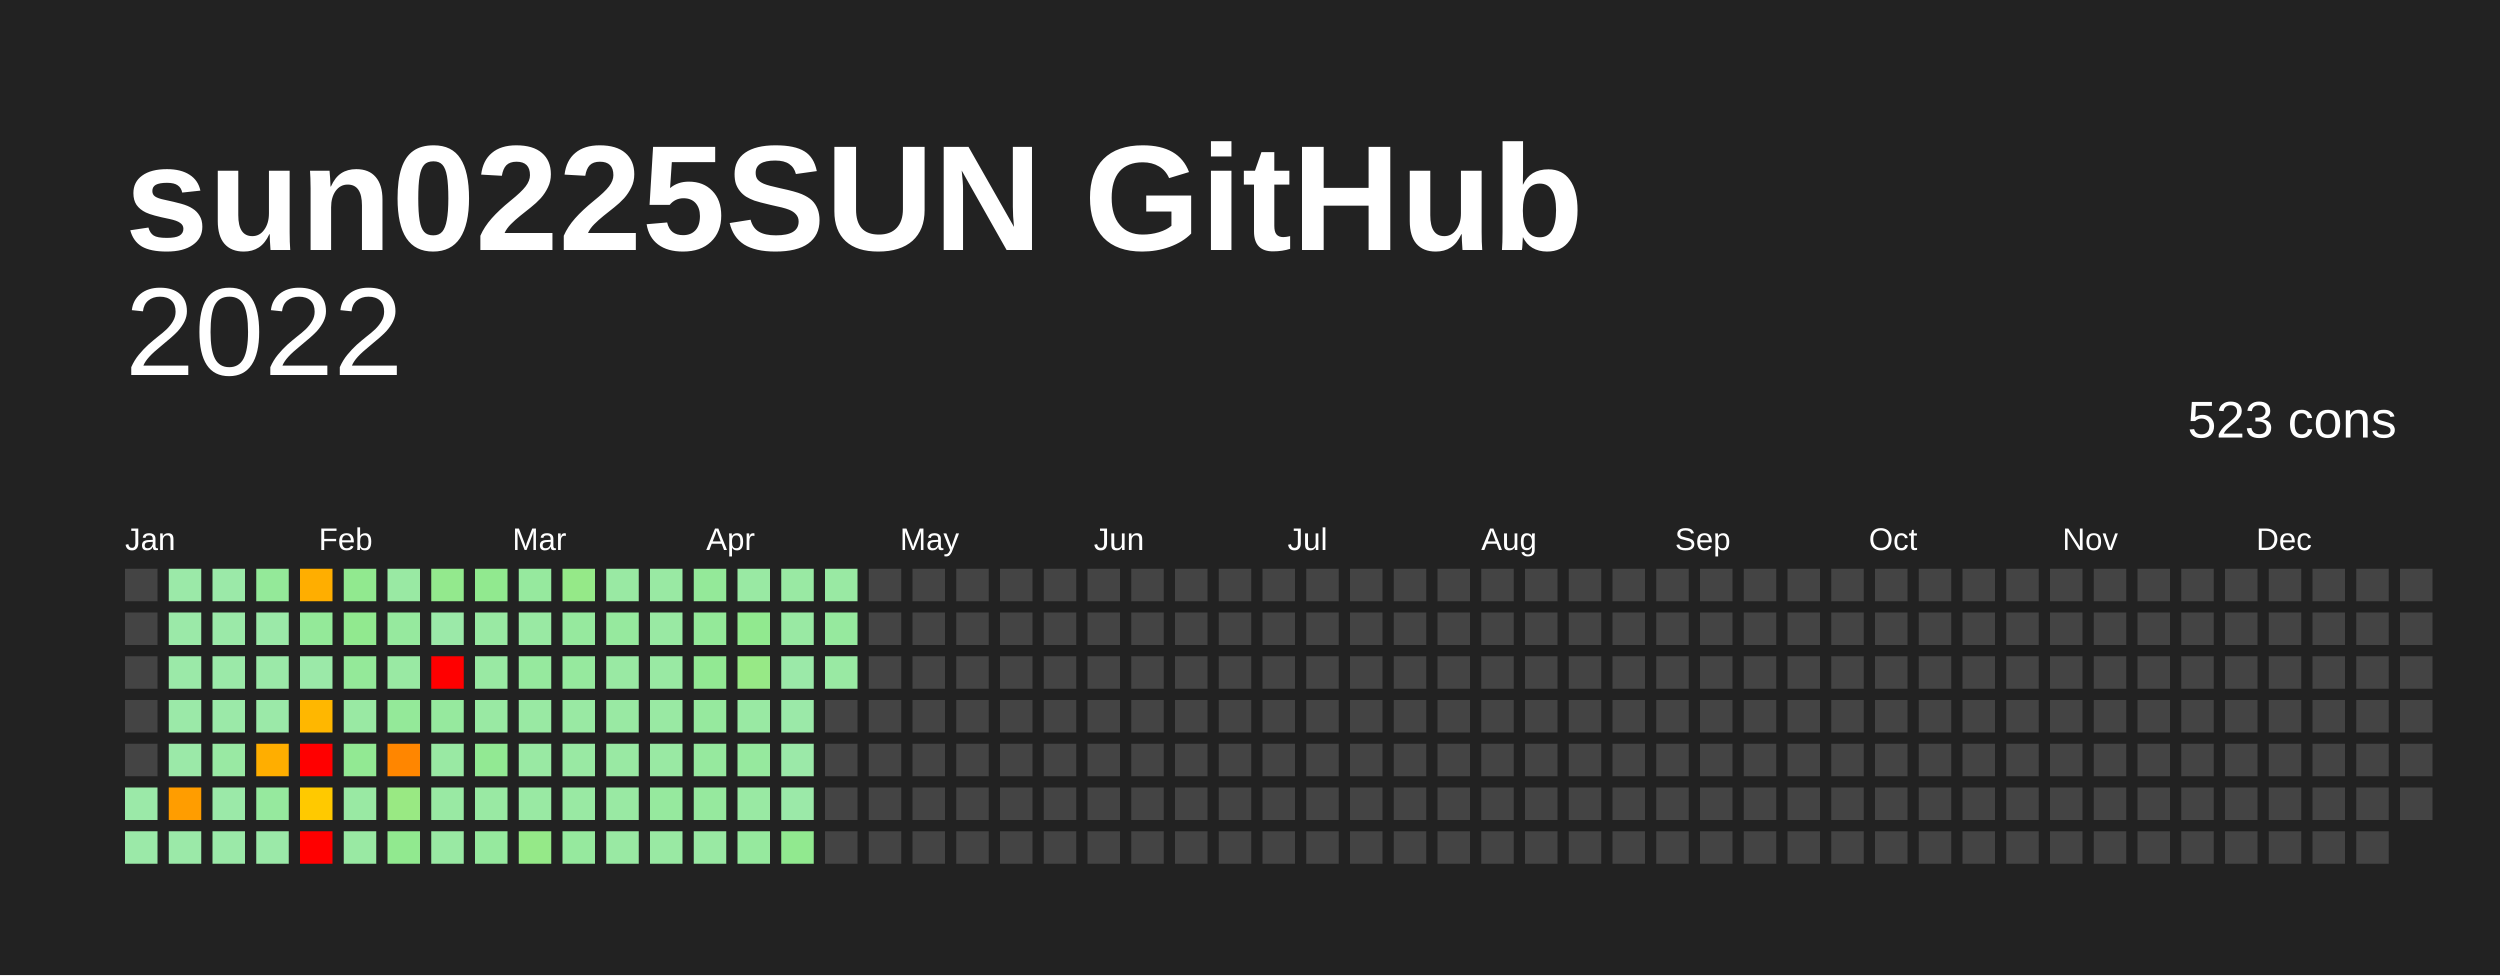
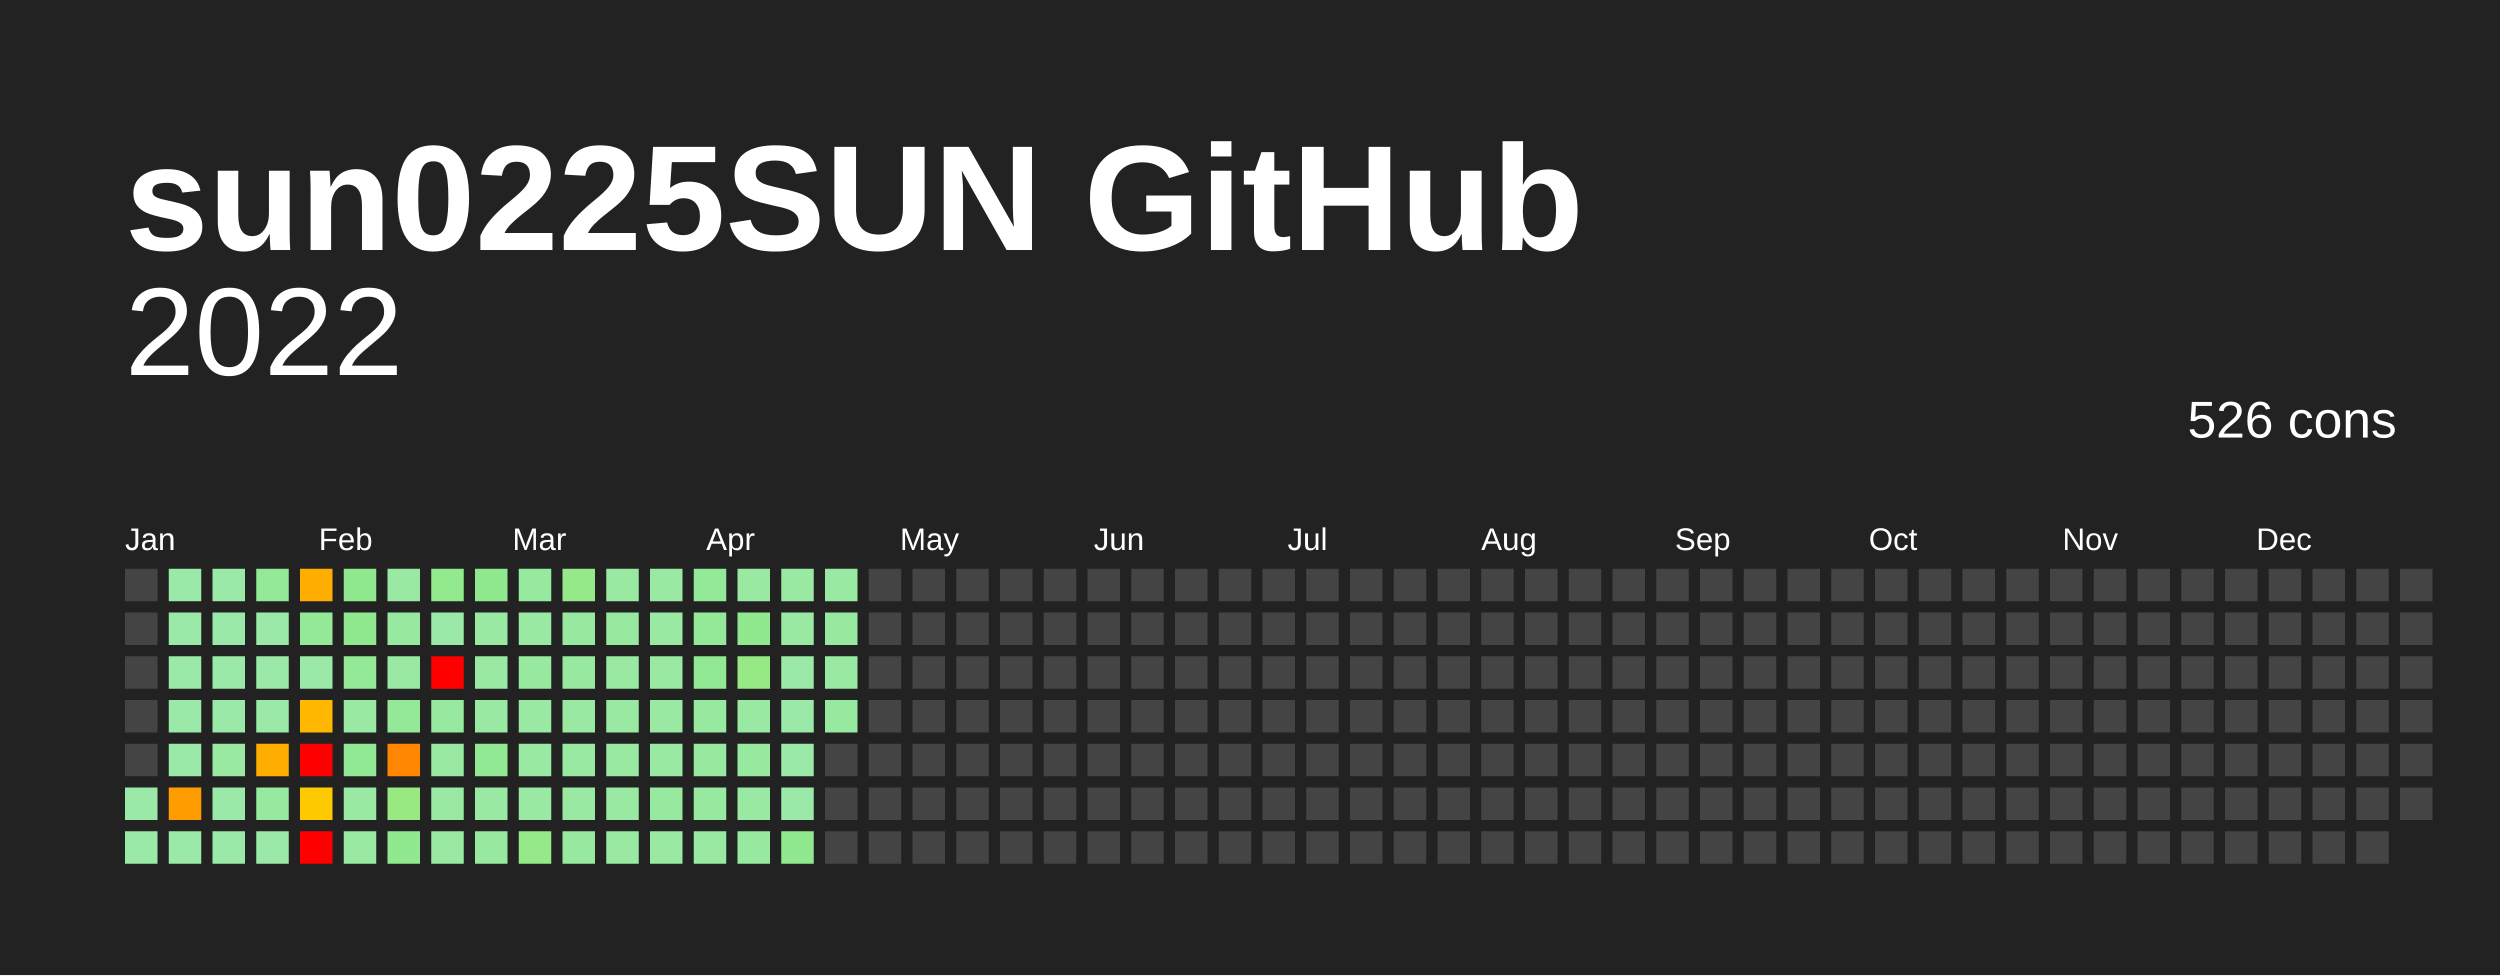
<svg xmlns="http://www.w3.org/2000/svg" baseProfile="full" height="78mm" version="1.1" viewBox="0,0,200,78" width="200mm">
  <defs />
  <rect fill="#222222" height="78" width="200" x="0" y="0" />
  <text fill="#FFFFFF" style="font-size:12px; font-family:Arial; font-weight:bold;" x="10" y="20">sun0225SUN GitHub</text>
  <text alignment-baseline="hanging" fill="#FFFFFF" style="font-size:10.0px; font-family:Arial;" x="10" y="30">2022</text>
-   <text alignment-baseline="hanging" fill="#FFFFFF" style="font-size:4.125px; font-family:Arial;" x="175" y="35">523 cons</text>
+   <text alignment-baseline="hanging" fill="#FFFFFF" style="font-size:4.125px; font-family:Arial;" x="175" y="35">526 cons</text>
  <text fill="#FFFFFF" style="font-size:2.5px; font-family:Arial" x="10.0" y="44">Jan</text>
  <text fill="#FFFFFF" style="font-size:2.5px; font-family:Arial" x="25.5" y="44">Feb</text>
  <text fill="#FFFFFF" style="font-size:2.5px; font-family:Arial" x="41.0" y="44">Mar</text>
  <text fill="#FFFFFF" style="font-size:2.5px; font-family:Arial" x="56.5" y="44">Apr</text>
  <text fill="#FFFFFF" style="font-size:2.5px; font-family:Arial" x="72.0" y="44">May</text>
  <text fill="#FFFFFF" style="font-size:2.5px; font-family:Arial" x="87.5" y="44">Jun</text>
  <text fill="#FFFFFF" style="font-size:2.5px; font-family:Arial" x="103.0" y="44">Jul</text>
  <text fill="#FFFFFF" style="font-size:2.5px; font-family:Arial" x="118.5" y="44">Aug</text>
  <text fill="#FFFFFF" style="font-size:2.5px; font-family:Arial" x="134.0" y="44">Sep</text>
  <text fill="#FFFFFF" style="font-size:2.5px; font-family:Arial" x="149.5" y="44">Oct</text>
  <text fill="#FFFFFF" style="font-size:2.5px; font-family:Arial" x="165.0" y="44">Nov</text>
  <text fill="#FFFFFF" style="font-size:2.5px; font-family:Arial" x="180.5" y="44">Dec</text>
  <rect fill="#444444" height="2.6" width="2.6" x="10.0" y="45.5" />
  <rect fill="#444444" height="2.6" width="2.6" x="10.0" y="49.0" />
  <rect fill="#444444" height="2.6" width="2.6" x="10.0" y="52.5" />
  <rect fill="#444444" height="2.6" width="2.6" x="10.0" y="56.0" />
  <rect fill="#444444" height="2.6" width="2.6" x="10.0" y="59.5" />
  <rect fill="#9be9a8" height="2.6" width="2.6" x="10.0" y="63.0" />
  <rect fill="#9be9a8" height="2.6" width="2.6" x="10.0" y="66.5" />
  <rect fill="#9be9a8" height="2.6" width="2.6" x="13.5" y="45.5" />
  <rect fill="#9be9a8" height="2.6" width="2.6" x="13.5" y="49.0" />
  <rect fill="#9be9a8" height="2.6" width="2.6" x="13.5" y="52.5" />
  <rect fill="#9be9a8" height="2.6" width="2.6" x="13.5" y="56.0" />
  <rect fill="#9be9a8" height="2.6" width="2.6" x="13.5" y="59.5" />
  <rect fill="#ff9d00" height="2.6" width="2.6" x="13.5" y="63.0" />
  <rect fill="#9be9a8" height="2.6" width="2.6" x="13.5" y="66.5" />
  <rect fill="#9be9a8" height="2.6" width="2.6" x="17.0" y="45.5" />
  <rect fill="#9be9a8" height="2.6" width="2.6" x="17.0" y="49.0" />
  <rect fill="#9be9a8" height="2.6" width="2.6" x="17.0" y="52.5" />
  <rect fill="#9be9a8" height="2.6" width="2.6" x="17.0" y="56.0" />
  <rect fill="#99e9a3" height="2.6" width="2.6" x="17.0" y="59.5" />
  <rect fill="#9be9a8" height="2.6" width="2.6" x="17.0" y="63.0" />
  <rect fill="#9be9a8" height="2.6" width="2.6" x="17.0" y="66.5" />
  <rect fill="#94e999" height="2.6" width="2.6" x="20.5" y="45.5" />
  <rect fill="#9be9a8" height="2.6" width="2.6" x="20.5" y="49.0" />
  <rect fill="#9be9a8" height="2.6" width="2.6" x="20.5" y="52.5" />
  <rect fill="#9be9a8" height="2.6" width="2.6" x="20.5" y="56.0" />
  <rect fill="#ffae00" height="2.6" width="2.6" x="20.5" y="59.5" />
  <rect fill="#96e99e" height="2.6" width="2.6" x="20.5" y="63.0" />
  <rect fill="#9be9a8" height="2.6" width="2.6" x="20.5" y="66.5" />
  <rect fill="#ffae00" height="2.6" width="2.6" x="24.0" y="45.5" />
  <rect fill="#94e999" height="2.6" width="2.6" x="24.0" y="49.0" />
  <rect fill="#9be9a8" height="2.6" width="2.6" x="24.0" y="52.5" />
  <rect fill="#ffb700" height="2.6" width="2.6" x="24.0" y="56.0" />
  <rect fill="red" height="2.6" width="2.6" x="24.0" y="59.5" />
  <rect fill="#ffc900" height="2.6" width="2.6" x="24.0" y="63.0" />
  <rect fill="red" height="2.6" width="2.6" x="24.0" y="66.5" />
  <rect fill="#91e98f" height="2.6" width="2.6" x="27.5" y="45.5" />
  <rect fill="#91e98f" height="2.6" width="2.6" x="27.5" y="49.0" />
  <rect fill="#94e999" height="2.6" width="2.6" x="27.5" y="52.5" />
  <rect fill="#99e9a3" height="2.6" width="2.6" x="27.5" y="56.0" />
  <rect fill="#92e993" height="2.6" width="2.6" x="27.5" y="59.5" />
  <rect fill="#99e9a3" height="2.6" width="2.6" x="27.5" y="63.0" />
  <rect fill="#99e9a3" height="2.6" width="2.6" x="27.5" y="66.5" />
  <rect fill="#99e9a3" height="2.6" width="2.6" x="31.0" y="45.5" />
  <rect fill="#96e99e" height="2.6" width="2.6" x="31.0" y="49.0" />
  <rect fill="#99e9a3" height="2.6" width="2.6" x="31.0" y="52.5" />
  <rect fill="#94e999" height="2.6" width="2.6" x="31.0" y="56.0" />
  <rect fill="#ff8600" height="2.6" width="2.6" x="31.0" y="59.5" />
  <rect fill="#99e983" height="2.6" width="2.6" x="31.0" y="63.0" />
  <rect fill="#91e98f" height="2.6" width="2.6" x="31.0" y="66.5" />
  <rect fill="#93e98d" height="2.6" width="2.6" x="34.5" y="45.5" />
  <rect fill="#9be9a8" height="2.6" width="2.6" x="34.5" y="49.0" />
  <rect fill="red" height="2.6" width="2.6" x="34.5" y="52.5" />
  <rect fill="#96e99e" height="2.6" width="2.6" x="34.5" y="56.0" />
  <rect fill="#99e9a3" height="2.6" width="2.6" x="34.5" y="59.5" />
  <rect fill="#99e9a3" height="2.6" width="2.6" x="34.5" y="63.0" />
  <rect fill="#99e9a3" height="2.6" width="2.6" x="34.5" y="66.5" />
  <rect fill="#91e98f" height="2.6" width="2.6" x="38.0" y="45.5" />
  <rect fill="#99e9a3" height="2.6" width="2.6" x="38.0" y="49.0" />
  <rect fill="#99e9a3" height="2.6" width="2.6" x="38.0" y="52.5" />
  <rect fill="#99e9a3" height="2.6" width="2.6" x="38.0" y="56.0" />
  <rect fill="#92e993" height="2.6" width="2.6" x="38.0" y="59.5" />
  <rect fill="#99e9a3" height="2.6" width="2.6" x="38.0" y="63.0" />
  <rect fill="#96e99e" height="2.6" width="2.6" x="38.0" y="66.5" />
  <rect fill="#96e99e" height="2.6" width="2.6" x="41.5" y="45.5" />
  <rect fill="#99e9a3" height="2.6" width="2.6" x="41.5" y="49.0" />
  <rect fill="#96e99e" height="2.6" width="2.6" x="41.5" y="52.5" />
  <rect fill="#99e9a3" height="2.6" width="2.6" x="41.5" y="56.0" />
  <rect fill="#99e9a3" height="2.6" width="2.6" x="41.5" y="59.5" />
  <rect fill="#99e9a3" height="2.6" width="2.6" x="41.5" y="63.0" />
  <rect fill="#95e988" height="2.6" width="2.6" x="41.5" y="66.5" />
  <rect fill="#95e988" height="2.6" width="2.6" x="45.0" y="45.5" />
  <rect fill="#96e99e" height="2.6" width="2.6" x="45.0" y="49.0" />
  <rect fill="#96e99e" height="2.6" width="2.6" x="45.0" y="52.5" />
  <rect fill="#99e9a3" height="2.6" width="2.6" x="45.0" y="56.0" />
  <rect fill="#99e9a3" height="2.6" width="2.6" x="45.0" y="59.5" />
  <rect fill="#99e9a3" height="2.6" width="2.6" x="45.0" y="63.0" />
  <rect fill="#96e99e" height="2.6" width="2.6" x="45.0" y="66.5" />
  <rect fill="#99e9a3" height="2.6" width="2.6" x="48.5" y="45.5" />
  <rect fill="#96e99e" height="2.6" width="2.6" x="48.5" y="49.0" />
  <rect fill="#99e9a3" height="2.6" width="2.6" x="48.5" y="52.5" />
  <rect fill="#99e9a3" height="2.6" width="2.6" x="48.5" y="56.0" />
  <rect fill="#99e9a3" height="2.6" width="2.6" x="48.5" y="59.5" />
  <rect fill="#99e9a3" height="2.6" width="2.6" x="48.5" y="63.0" />
  <rect fill="#99e9a3" height="2.6" width="2.6" x="48.5" y="66.5" />
  <rect fill="#99e9a3" height="2.6" width="2.6" x="52.0" y="45.5" />
  <rect fill="#99e9a3" height="2.6" width="2.6" x="52.0" y="49.0" />
  <rect fill="#99e9a3" height="2.6" width="2.6" x="52.0" y="52.5" />
  <rect fill="#99e9a3" height="2.6" width="2.6" x="52.0" y="56.0" />
  <rect fill="#99e9a3" height="2.6" width="2.6" x="52.0" y="59.5" />
  <rect fill="#96e99e" height="2.6" width="2.6" x="52.0" y="63.0" />
  <rect fill="#99e9a3" height="2.6" width="2.6" x="52.0" y="66.5" />
  <rect fill="#94e999" height="2.6" width="2.6" x="55.5" y="45.5" />
  <rect fill="#94e999" height="2.6" width="2.6" x="55.5" y="49.0" />
  <rect fill="#92e993" height="2.6" width="2.6" x="55.5" y="52.5" />
  <rect fill="#96e99e" height="2.6" width="2.6" x="55.5" y="56.0" />
  <rect fill="#96e99e" height="2.6" width="2.6" x="55.5" y="59.5" />
  <rect fill="#96e99e" height="2.6" width="2.6" x="55.5" y="63.0" />
  <rect fill="#99e9a3" height="2.6" width="2.6" x="55.5" y="66.5" />
  <rect fill="#99e9a3" height="2.6" width="2.6" x="59.0" y="45.5" />
  <rect fill="#91e98f" height="2.6" width="2.6" x="59.0" y="49.0" />
  <rect fill="#97e986" height="2.6" width="2.6" x="59.0" y="52.5" />
  <rect fill="#99e9a3" height="2.6" width="2.6" x="59.0" y="56.0" />
  <rect fill="#96e99e" height="2.6" width="2.6" x="59.0" y="59.5" />
  <rect fill="#99e9a3" height="2.6" width="2.6" x="59.0" y="63.0" />
  <rect fill="#96e99e" height="2.6" width="2.6" x="59.0" y="66.5" />
  <rect fill="#99e9a3" height="2.6" width="2.6" x="62.5" y="45.5" />
  <rect fill="#99e9a3" height="2.6" width="2.6" x="62.5" y="49.0" />
  <rect fill="#9be9a8" height="2.6" width="2.6" x="62.5" y="52.5" />
  <rect fill="#9be9a8" height="2.6" width="2.6" x="62.5" y="56.0" />
  <rect fill="#9be9a8" height="2.6" width="2.6" x="62.5" y="59.5" />
  <rect fill="#9be9a8" height="2.6" width="2.6" x="62.5" y="63.0" />
  <rect fill="#91e98f" height="2.6" width="2.6" x="62.5" y="66.5" />
  <rect fill="#99e9a3" height="2.6" width="2.6" x="66.0" y="45.5" />
  <rect fill="#96e99e" height="2.6" width="2.6" x="66.0" y="49.0" />
  <rect fill="#99e9a3" height="2.6" width="2.6" x="66.0" y="52.5" />
-   <rect fill="#444444" height="2.6" width="2.6" x="66.0" y="56.0" />
+   <rect fill="#96e99e" height="2.6" width="2.6" x="66.0" y="56.0" />
  <rect fill="#444444" height="2.6" width="2.6" x="66.0" y="59.5" />
  <rect fill="#444444" height="2.6" width="2.6" x="66.0" y="63.0" />
  <rect fill="#444444" height="2.6" width="2.6" x="66.0" y="66.5" />
  <rect fill="#444444" height="2.6" width="2.6" x="69.5" y="45.5" />
  <rect fill="#444444" height="2.6" width="2.6" x="69.5" y="49.0" />
  <rect fill="#444444" height="2.6" width="2.6" x="69.5" y="52.5" />
  <rect fill="#444444" height="2.6" width="2.6" x="69.5" y="56.0" />
  <rect fill="#444444" height="2.6" width="2.6" x="69.5" y="59.5" />
  <rect fill="#444444" height="2.6" width="2.6" x="69.5" y="63.0" />
  <rect fill="#444444" height="2.6" width="2.6" x="69.5" y="66.5" />
  <rect fill="#444444" height="2.6" width="2.6" x="73.0" y="45.5" />
  <rect fill="#444444" height="2.6" width="2.6" x="73.0" y="49.0" />
  <rect fill="#444444" height="2.6" width="2.6" x="73.0" y="52.5" />
  <rect fill="#444444" height="2.6" width="2.6" x="73.0" y="56.0" />
  <rect fill="#444444" height="2.6" width="2.6" x="73.0" y="59.5" />
  <rect fill="#444444" height="2.6" width="2.6" x="73.0" y="63.0" />
  <rect fill="#444444" height="2.6" width="2.6" x="73.0" y="66.5" />
  <rect fill="#444444" height="2.6" width="2.6" x="76.5" y="45.5" />
  <rect fill="#444444" height="2.6" width="2.6" x="76.5" y="49.0" />
  <rect fill="#444444" height="2.6" width="2.6" x="76.5" y="52.5" />
  <rect fill="#444444" height="2.6" width="2.6" x="76.5" y="56.0" />
  <rect fill="#444444" height="2.6" width="2.6" x="76.5" y="59.5" />
  <rect fill="#444444" height="2.6" width="2.6" x="76.5" y="63.0" />
  <rect fill="#444444" height="2.6" width="2.6" x="76.5" y="66.5" />
  <rect fill="#444444" height="2.6" width="2.6" x="80.0" y="45.5" />
  <rect fill="#444444" height="2.6" width="2.6" x="80.0" y="49.0" />
  <rect fill="#444444" height="2.6" width="2.6" x="80.0" y="52.5" />
  <rect fill="#444444" height="2.6" width="2.6" x="80.0" y="56.0" />
  <rect fill="#444444" height="2.6" width="2.6" x="80.0" y="59.5" />
  <rect fill="#444444" height="2.6" width="2.6" x="80.0" y="63.0" />
  <rect fill="#444444" height="2.6" width="2.6" x="80.0" y="66.5" />
  <rect fill="#444444" height="2.6" width="2.6" x="83.5" y="45.5" />
  <rect fill="#444444" height="2.6" width="2.6" x="83.5" y="49.0" />
  <rect fill="#444444" height="2.6" width="2.6" x="83.5" y="52.5" />
  <rect fill="#444444" height="2.6" width="2.6" x="83.5" y="56.0" />
  <rect fill="#444444" height="2.6" width="2.6" x="83.5" y="59.5" />
  <rect fill="#444444" height="2.6" width="2.6" x="83.5" y="63.0" />
  <rect fill="#444444" height="2.6" width="2.6" x="83.5" y="66.5" />
  <rect fill="#444444" height="2.6" width="2.6" x="87.0" y="45.5" />
  <rect fill="#444444" height="2.6" width="2.6" x="87.0" y="49.0" />
  <rect fill="#444444" height="2.6" width="2.6" x="87.0" y="52.5" />
  <rect fill="#444444" height="2.6" width="2.6" x="87.0" y="56.0" />
  <rect fill="#444444" height="2.6" width="2.6" x="87.0" y="59.5" />
  <rect fill="#444444" height="2.6" width="2.6" x="87.0" y="63.0" />
  <rect fill="#444444" height="2.6" width="2.6" x="87.0" y="66.5" />
  <rect fill="#444444" height="2.6" width="2.6" x="90.5" y="45.5" />
  <rect fill="#444444" height="2.6" width="2.6" x="90.5" y="49.0" />
  <rect fill="#444444" height="2.6" width="2.6" x="90.5" y="52.5" />
  <rect fill="#444444" height="2.6" width="2.6" x="90.5" y="56.0" />
  <rect fill="#444444" height="2.6" width="2.6" x="90.5" y="59.5" />
  <rect fill="#444444" height="2.6" width="2.6" x="90.5" y="63.0" />
  <rect fill="#444444" height="2.6" width="2.6" x="90.5" y="66.5" />
  <rect fill="#444444" height="2.6" width="2.6" x="94.0" y="45.5" />
  <rect fill="#444444" height="2.6" width="2.6" x="94.0" y="49.0" />
  <rect fill="#444444" height="2.6" width="2.6" x="94.0" y="52.5" />
  <rect fill="#444444" height="2.6" width="2.6" x="94.0" y="56.0" />
  <rect fill="#444444" height="2.6" width="2.6" x="94.0" y="59.5" />
  <rect fill="#444444" height="2.6" width="2.6" x="94.0" y="63.0" />
  <rect fill="#444444" height="2.6" width="2.6" x="94.0" y="66.5" />
  <rect fill="#444444" height="2.6" width="2.6" x="97.5" y="45.5" />
  <rect fill="#444444" height="2.6" width="2.6" x="97.5" y="49.0" />
  <rect fill="#444444" height="2.6" width="2.6" x="97.5" y="52.5" />
  <rect fill="#444444" height="2.6" width="2.6" x="97.5" y="56.0" />
  <rect fill="#444444" height="2.6" width="2.6" x="97.5" y="59.5" />
  <rect fill="#444444" height="2.6" width="2.6" x="97.5" y="63.0" />
  <rect fill="#444444" height="2.6" width="2.6" x="97.5" y="66.5" />
  <rect fill="#444444" height="2.6" width="2.6" x="101.0" y="45.5" />
  <rect fill="#444444" height="2.6" width="2.6" x="101.0" y="49.0" />
  <rect fill="#444444" height="2.6" width="2.6" x="101.0" y="52.5" />
  <rect fill="#444444" height="2.6" width="2.6" x="101.0" y="56.0" />
  <rect fill="#444444" height="2.6" width="2.6" x="101.0" y="59.5" />
  <rect fill="#444444" height="2.6" width="2.6" x="101.0" y="63.0" />
  <rect fill="#444444" height="2.6" width="2.6" x="101.0" y="66.5" />
  <rect fill="#444444" height="2.6" width="2.6" x="104.5" y="45.5" />
  <rect fill="#444444" height="2.6" width="2.6" x="104.5" y="49.0" />
  <rect fill="#444444" height="2.6" width="2.6" x="104.5" y="52.5" />
  <rect fill="#444444" height="2.6" width="2.6" x="104.5" y="56.0" />
  <rect fill="#444444" height="2.6" width="2.6" x="104.5" y="59.5" />
  <rect fill="#444444" height="2.6" width="2.6" x="104.5" y="63.0" />
  <rect fill="#444444" height="2.6" width="2.6" x="104.5" y="66.5" />
  <rect fill="#444444" height="2.6" width="2.6" x="108.0" y="45.5" />
  <rect fill="#444444" height="2.6" width="2.6" x="108.0" y="49.0" />
  <rect fill="#444444" height="2.6" width="2.6" x="108.0" y="52.5" />
  <rect fill="#444444" height="2.6" width="2.6" x="108.0" y="56.0" />
  <rect fill="#444444" height="2.6" width="2.6" x="108.0" y="59.5" />
  <rect fill="#444444" height="2.6" width="2.6" x="108.0" y="63.0" />
  <rect fill="#444444" height="2.6" width="2.6" x="108.0" y="66.5" />
  <rect fill="#444444" height="2.6" width="2.6" x="111.5" y="45.5" />
  <rect fill="#444444" height="2.6" width="2.6" x="111.5" y="49.0" />
  <rect fill="#444444" height="2.6" width="2.6" x="111.5" y="52.5" />
  <rect fill="#444444" height="2.6" width="2.6" x="111.5" y="56.0" />
  <rect fill="#444444" height="2.6" width="2.6" x="111.5" y="59.5" />
  <rect fill="#444444" height="2.6" width="2.6" x="111.5" y="63.0" />
  <rect fill="#444444" height="2.6" width="2.6" x="111.5" y="66.5" />
  <rect fill="#444444" height="2.6" width="2.6" x="115.0" y="45.5" />
  <rect fill="#444444" height="2.6" width="2.6" x="115.0" y="49.0" />
  <rect fill="#444444" height="2.6" width="2.6" x="115.0" y="52.5" />
  <rect fill="#444444" height="2.6" width="2.6" x="115.0" y="56.0" />
  <rect fill="#444444" height="2.6" width="2.6" x="115.0" y="59.5" />
  <rect fill="#444444" height="2.6" width="2.6" x="115.0" y="63.0" />
  <rect fill="#444444" height="2.6" width="2.6" x="115.0" y="66.5" />
  <rect fill="#444444" height="2.6" width="2.6" x="118.5" y="45.5" />
  <rect fill="#444444" height="2.6" width="2.6" x="118.5" y="49.0" />
  <rect fill="#444444" height="2.6" width="2.6" x="118.5" y="52.5" />
  <rect fill="#444444" height="2.6" width="2.6" x="118.5" y="56.0" />
  <rect fill="#444444" height="2.6" width="2.6" x="118.5" y="59.5" />
  <rect fill="#444444" height="2.6" width="2.6" x="118.5" y="63.0" />
  <rect fill="#444444" height="2.6" width="2.6" x="118.5" y="66.5" />
  <rect fill="#444444" height="2.6" width="2.6" x="122.0" y="45.5" />
  <rect fill="#444444" height="2.6" width="2.6" x="122.0" y="49.0" />
  <rect fill="#444444" height="2.6" width="2.6" x="122.0" y="52.5" />
  <rect fill="#444444" height="2.6" width="2.6" x="122.0" y="56.0" />
  <rect fill="#444444" height="2.6" width="2.6" x="122.0" y="59.5" />
  <rect fill="#444444" height="2.6" width="2.6" x="122.0" y="63.0" />
  <rect fill="#444444" height="2.6" width="2.6" x="122.0" y="66.5" />
  <rect fill="#444444" height="2.6" width="2.6" x="125.5" y="45.5" />
  <rect fill="#444444" height="2.6" width="2.6" x="125.5" y="49.0" />
  <rect fill="#444444" height="2.6" width="2.6" x="125.5" y="52.5" />
  <rect fill="#444444" height="2.6" width="2.6" x="125.5" y="56.0" />
  <rect fill="#444444" height="2.6" width="2.6" x="125.5" y="59.5" />
  <rect fill="#444444" height="2.6" width="2.6" x="125.5" y="63.0" />
  <rect fill="#444444" height="2.6" width="2.6" x="125.5" y="66.5" />
  <rect fill="#444444" height="2.6" width="2.6" x="129.0" y="45.5" />
  <rect fill="#444444" height="2.6" width="2.6" x="129.0" y="49.0" />
  <rect fill="#444444" height="2.6" width="2.6" x="129.0" y="52.5" />
  <rect fill="#444444" height="2.6" width="2.6" x="129.0" y="56.0" />
  <rect fill="#444444" height="2.6" width="2.6" x="129.0" y="59.5" />
  <rect fill="#444444" height="2.6" width="2.6" x="129.0" y="63.0" />
  <rect fill="#444444" height="2.6" width="2.6" x="129.0" y="66.5" />
  <rect fill="#444444" height="2.6" width="2.6" x="132.5" y="45.5" />
  <rect fill="#444444" height="2.6" width="2.6" x="132.5" y="49.0" />
  <rect fill="#444444" height="2.6" width="2.6" x="132.5" y="52.5" />
  <rect fill="#444444" height="2.6" width="2.6" x="132.5" y="56.0" />
  <rect fill="#444444" height="2.6" width="2.6" x="132.5" y="59.5" />
  <rect fill="#444444" height="2.6" width="2.6" x="132.5" y="63.0" />
  <rect fill="#444444" height="2.6" width="2.6" x="132.5" y="66.5" />
  <rect fill="#444444" height="2.6" width="2.6" x="136.0" y="45.5" />
  <rect fill="#444444" height="2.6" width="2.6" x="136.0" y="49.0" />
  <rect fill="#444444" height="2.6" width="2.6" x="136.0" y="52.5" />
  <rect fill="#444444" height="2.6" width="2.6" x="136.0" y="56.0" />
  <rect fill="#444444" height="2.6" width="2.6" x="136.0" y="59.5" />
  <rect fill="#444444" height="2.6" width="2.6" x="136.0" y="63.0" />
  <rect fill="#444444" height="2.6" width="2.6" x="136.0" y="66.5" />
  <rect fill="#444444" height="2.6" width="2.6" x="139.5" y="45.5" />
  <rect fill="#444444" height="2.6" width="2.6" x="139.5" y="49.0" />
  <rect fill="#444444" height="2.6" width="2.6" x="139.5" y="52.5" />
  <rect fill="#444444" height="2.6" width="2.6" x="139.5" y="56.0" />
  <rect fill="#444444" height="2.6" width="2.6" x="139.5" y="59.5" />
  <rect fill="#444444" height="2.6" width="2.6" x="139.5" y="63.0" />
  <rect fill="#444444" height="2.6" width="2.6" x="139.5" y="66.5" />
  <rect fill="#444444" height="2.6" width="2.6" x="143.0" y="45.5" />
  <rect fill="#444444" height="2.6" width="2.6" x="143.0" y="49.0" />
  <rect fill="#444444" height="2.6" width="2.6" x="143.0" y="52.5" />
  <rect fill="#444444" height="2.6" width="2.6" x="143.0" y="56.0" />
  <rect fill="#444444" height="2.6" width="2.6" x="143.0" y="59.5" />
  <rect fill="#444444" height="2.6" width="2.6" x="143.0" y="63.0" />
  <rect fill="#444444" height="2.6" width="2.6" x="143.0" y="66.5" />
  <rect fill="#444444" height="2.6" width="2.6" x="146.5" y="45.5" />
  <rect fill="#444444" height="2.6" width="2.6" x="146.5" y="49.0" />
  <rect fill="#444444" height="2.6" width="2.6" x="146.5" y="52.5" />
  <rect fill="#444444" height="2.6" width="2.6" x="146.5" y="56.0" />
  <rect fill="#444444" height="2.6" width="2.6" x="146.5" y="59.5" />
  <rect fill="#444444" height="2.6" width="2.6" x="146.5" y="63.0" />
  <rect fill="#444444" height="2.6" width="2.6" x="146.5" y="66.5" />
  <rect fill="#444444" height="2.6" width="2.6" x="150.0" y="45.5" />
  <rect fill="#444444" height="2.6" width="2.6" x="150.0" y="49.0" />
  <rect fill="#444444" height="2.6" width="2.6" x="150.0" y="52.5" />
  <rect fill="#444444" height="2.6" width="2.6" x="150.0" y="56.0" />
  <rect fill="#444444" height="2.6" width="2.6" x="150.0" y="59.5" />
  <rect fill="#444444" height="2.6" width="2.6" x="150.0" y="63.0" />
  <rect fill="#444444" height="2.6" width="2.6" x="150.0" y="66.5" />
  <rect fill="#444444" height="2.6" width="2.6" x="153.5" y="45.5" />
  <rect fill="#444444" height="2.6" width="2.6" x="153.5" y="49.0" />
  <rect fill="#444444" height="2.6" width="2.6" x="153.5" y="52.5" />
  <rect fill="#444444" height="2.6" width="2.6" x="153.5" y="56.0" />
  <rect fill="#444444" height="2.6" width="2.6" x="153.5" y="59.5" />
  <rect fill="#444444" height="2.6" width="2.6" x="153.5" y="63.0" />
  <rect fill="#444444" height="2.6" width="2.6" x="153.5" y="66.5" />
  <rect fill="#444444" height="2.6" width="2.6" x="157.0" y="45.5" />
  <rect fill="#444444" height="2.6" width="2.6" x="157.0" y="49.0" />
  <rect fill="#444444" height="2.6" width="2.6" x="157.0" y="52.5" />
  <rect fill="#444444" height="2.6" width="2.6" x="157.0" y="56.0" />
  <rect fill="#444444" height="2.6" width="2.6" x="157.0" y="59.5" />
  <rect fill="#444444" height="2.6" width="2.6" x="157.0" y="63.0" />
  <rect fill="#444444" height="2.6" width="2.6" x="157.0" y="66.5" />
  <rect fill="#444444" height="2.6" width="2.6" x="160.5" y="45.5" />
  <rect fill="#444444" height="2.6" width="2.6" x="160.5" y="49.0" />
  <rect fill="#444444" height="2.6" width="2.6" x="160.5" y="52.5" />
  <rect fill="#444444" height="2.6" width="2.6" x="160.5" y="56.0" />
  <rect fill="#444444" height="2.6" width="2.6" x="160.5" y="59.5" />
  <rect fill="#444444" height="2.6" width="2.6" x="160.5" y="63.0" />
  <rect fill="#444444" height="2.6" width="2.6" x="160.5" y="66.5" />
  <rect fill="#444444" height="2.6" width="2.6" x="164.0" y="45.5" />
  <rect fill="#444444" height="2.6" width="2.6" x="164.0" y="49.0" />
  <rect fill="#444444" height="2.6" width="2.6" x="164.0" y="52.5" />
  <rect fill="#444444" height="2.6" width="2.6" x="164.0" y="56.0" />
  <rect fill="#444444" height="2.6" width="2.6" x="164.0" y="59.5" />
  <rect fill="#444444" height="2.6" width="2.6" x="164.0" y="63.0" />
  <rect fill="#444444" height="2.6" width="2.6" x="164.0" y="66.5" />
  <rect fill="#444444" height="2.6" width="2.6" x="167.5" y="45.5" />
  <rect fill="#444444" height="2.6" width="2.6" x="167.5" y="49.0" />
  <rect fill="#444444" height="2.6" width="2.6" x="167.5" y="52.5" />
  <rect fill="#444444" height="2.6" width="2.6" x="167.5" y="56.0" />
  <rect fill="#444444" height="2.6" width="2.6" x="167.5" y="59.5" />
  <rect fill="#444444" height="2.6" width="2.6" x="167.5" y="63.0" />
  <rect fill="#444444" height="2.6" width="2.6" x="167.5" y="66.5" />
  <rect fill="#444444" height="2.6" width="2.6" x="171.0" y="45.5" />
  <rect fill="#444444" height="2.6" width="2.6" x="171.0" y="49.0" />
  <rect fill="#444444" height="2.6" width="2.6" x="171.0" y="52.5" />
  <rect fill="#444444" height="2.6" width="2.6" x="171.0" y="56.0" />
  <rect fill="#444444" height="2.6" width="2.6" x="171.0" y="59.5" />
  <rect fill="#444444" height="2.6" width="2.6" x="171.0" y="63.0" />
  <rect fill="#444444" height="2.6" width="2.6" x="171.0" y="66.5" />
  <rect fill="#444444" height="2.6" width="2.6" x="174.5" y="45.5" />
  <rect fill="#444444" height="2.6" width="2.6" x="174.5" y="49.0" />
  <rect fill="#444444" height="2.6" width="2.6" x="174.5" y="52.5" />
  <rect fill="#444444" height="2.6" width="2.6" x="174.5" y="56.0" />
  <rect fill="#444444" height="2.6" width="2.6" x="174.5" y="59.5" />
  <rect fill="#444444" height="2.6" width="2.6" x="174.5" y="63.0" />
  <rect fill="#444444" height="2.6" width="2.6" x="174.5" y="66.5" />
  <rect fill="#444444" height="2.6" width="2.6" x="178.0" y="45.5" />
  <rect fill="#444444" height="2.6" width="2.6" x="178.0" y="49.0" />
  <rect fill="#444444" height="2.6" width="2.6" x="178.0" y="52.5" />
  <rect fill="#444444" height="2.6" width="2.6" x="178.0" y="56.0" />
  <rect fill="#444444" height="2.6" width="2.6" x="178.0" y="59.5" />
  <rect fill="#444444" height="2.6" width="2.6" x="178.0" y="63.0" />
  <rect fill="#444444" height="2.6" width="2.6" x="178.0" y="66.5" />
  <rect fill="#444444" height="2.6" width="2.6" x="181.5" y="45.5" />
  <rect fill="#444444" height="2.6" width="2.6" x="181.5" y="49.0" />
  <rect fill="#444444" height="2.6" width="2.6" x="181.5" y="52.5" />
  <rect fill="#444444" height="2.6" width="2.6" x="181.5" y="56.0" />
  <rect fill="#444444" height="2.6" width="2.6" x="181.5" y="59.5" />
  <rect fill="#444444" height="2.6" width="2.6" x="181.5" y="63.0" />
  <rect fill="#444444" height="2.6" width="2.6" x="181.5" y="66.5" />
  <rect fill="#444444" height="2.6" width="2.6" x="185.0" y="45.5" />
  <rect fill="#444444" height="2.6" width="2.6" x="185.0" y="49.0" />
  <rect fill="#444444" height="2.6" width="2.6" x="185.0" y="52.5" />
  <rect fill="#444444" height="2.6" width="2.6" x="185.0" y="56.0" />
  <rect fill="#444444" height="2.6" width="2.6" x="185.0" y="59.5" />
  <rect fill="#444444" height="2.6" width="2.6" x="185.0" y="63.0" />
  <rect fill="#444444" height="2.6" width="2.6" x="185.0" y="66.5" />
  <rect fill="#444444" height="2.6" width="2.6" x="188.5" y="45.5" />
  <rect fill="#444444" height="2.6" width="2.6" x="188.5" y="49.0" />
  <rect fill="#444444" height="2.6" width="2.6" x="188.5" y="52.5" />
  <rect fill="#444444" height="2.6" width="2.6" x="188.5" y="56.0" />
  <rect fill="#444444" height="2.6" width="2.6" x="188.5" y="59.5" />
  <rect fill="#444444" height="2.6" width="2.6" x="188.5" y="63.0" />
  <rect fill="#444444" height="2.6" width="2.6" x="188.5" y="66.5" />
  <rect fill="#444444" height="2.6" width="2.6" x="192.0" y="45.5" />
  <rect fill="#444444" height="2.6" width="2.6" x="192.0" y="49.0" />
  <rect fill="#444444" height="2.6" width="2.6" x="192.0" y="52.5" />
  <rect fill="#444444" height="2.6" width="2.6" x="192.0" y="56.0" />
  <rect fill="#444444" height="2.6" width="2.6" x="192.0" y="59.5" />
  <rect fill="#444444" height="2.6" width="2.6" x="192.0" y="63.0" />
</svg>
